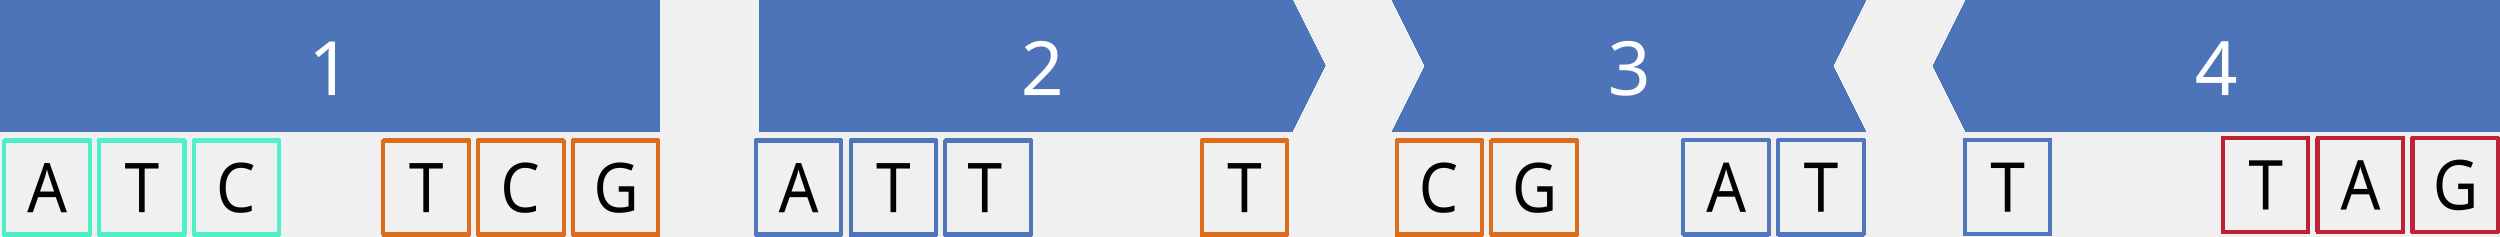
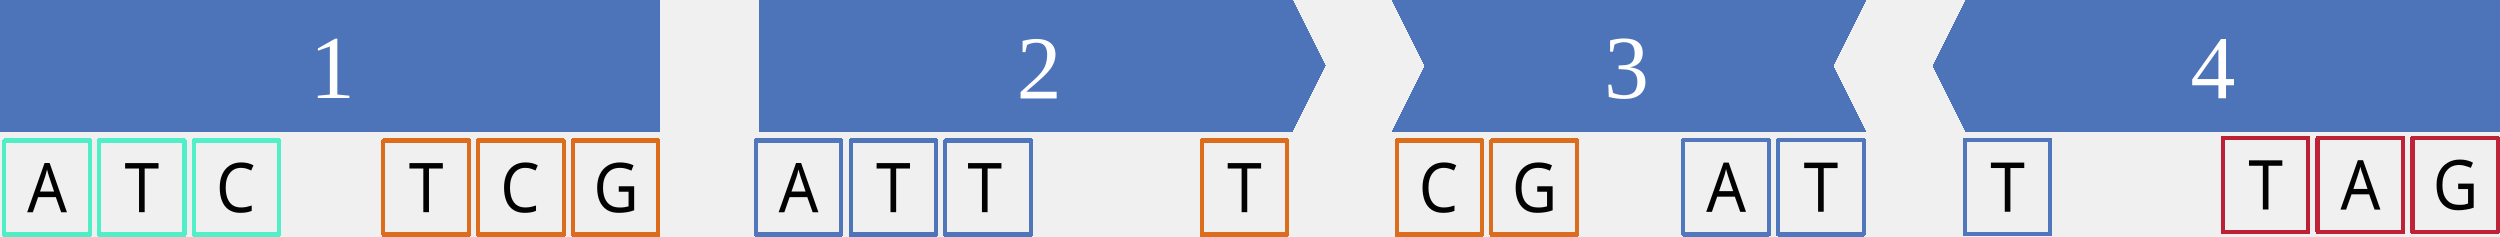
<svg xmlns="http://www.w3.org/2000/svg" width="158.437mm" height="15.016mm" viewBox="0 0 158.437 15.016" version="1.1" id="svg2224">
  <defs id="defs2221" />
  <g id="layer1" transform="translate(-15.75373,-83.39224)">
    <text id="text4013-2" y="92.114" x="166.063" style="font-style:normal;font-weight:normal;font-size:4.15px;line-height:1.25;font-family:oswald;opacity:0.99;fill:#000000;fill-opacity:1;stroke:none;stroke-width:0.104;shape-rendering:crispEdges" xml:space="preserve" transform="scale(0.9528776,1.049453)">
      <tspan y="92.114" x="166.063" style="stroke-width:0.104" id="tspan4011-2">T</tspan>
    </text>
    <rect style="opacity:0.99;fill:#37c837;fill-opacity:0;stroke:#ba1c31;stroke-width:0.274;stroke-linejoin:round;stroke-dasharray:none;stroke-opacity:0.988;shape-rendering:crispEdges" id="rect4015-8" width="5.413" height="5.962" x="156.629" y="92.134" />
    <text id="text4021-7" y="92.12" x="172.194" style="font-style:normal;font-weight:normal;font-size:4.15px;line-height:1.25;font-family:oswald;opacity:0.99;fill:#000000;fill-opacity:1;stroke:none;stroke-width:0.104;shape-rendering:crispEdges" xml:space="preserve" transform="scale(0.9528776,1.049453)">
      <tspan y="92.12" x="172.194" style="stroke-width:0.104" id="tspan4019-3">A</tspan>
    </text>
    <rect style="opacity:0.99;fill:#37c837;fill-opacity:0;stroke:#bb1c31;stroke-width:0.274;stroke-linejoin:round;stroke-dasharray:none;stroke-opacity:0.98;shape-rendering:crispEdges" id="rect4023-6" width="5.413" height="5.962" x="162.634" y="92.134" />
    <text id="text4029-2" y="92.114" x="178.337" style="font-style:normal;font-weight:normal;font-size:4.15px;line-height:1.25;font-family:oswald;opacity:0.99;fill:#000000;fill-opacity:1;stroke:none;stroke-width:0.104;shape-rendering:crispEdges" xml:space="preserve" transform="scale(0.9528776,1.049453)">
      <tspan y="92.114" x="178.337" style="stroke-width:0.104" id="tspan4027-9">G</tspan>
    </text>
    <rect style="opacity:0.99;fill:#37c837;fill-opacity:0;stroke:#bc1c31;stroke-width:0.274;stroke-linejoin:round;stroke-dasharray:none;stroke-opacity:0.973;shape-rendering:crispEdges" id="rect4031-3" width="5.413" height="5.962" x="168.64" y="92.134" />
    <text xml:space="preserve" style="font-style:normal;font-weight:normal;font-size:4.15px;line-height:1.25;font-family:oswald;opacity:0.99;fill:#000000;fill-opacity:1;stroke:none;stroke-width:0.104;shape-rendering:crispEdges" x="148.897" y="92.249" id="text4047" transform="scale(0.9528777,1.049453)">
      <tspan id="tspan4045" style="stroke-width:0.104" x="148.897" y="92.249">T</tspan>
    </text>
    <rect y="92.275" x="140.272" height="5.962" width="5.413" id="rect4049" style="opacity:0.99;fill:#37c837;fill-opacity:0;stroke:#4870ba;stroke-width:0.274;stroke-linejoin:round;stroke-dasharray:none;stroke-opacity:0.953;shape-rendering:crispEdges" />
    <g id="g4043" transform="matrix(0.1773779,0,0,0.1953553,104.0758,88.02211)" style="opacity:0.99;shape-rendering:crispEdges">
      <text id="text4039" y="45.022" x="111.674" style="font-style:normal;font-weight:normal;font-size:22.293px;line-height:1.25;font-family:oswald;fill:#000000;fill-opacity:1;stroke:none;stroke-width:0.557" xml:space="preserve">
        <tspan y="45.022" x="111.674" style="stroke-width:0.557" id="tspan4037">A</tspan>
      </text>
      <rect style="fill:#37c837;fill-opacity:0;stroke:#4770ba;stroke-width:1.475;stroke-linejoin:round;stroke-dasharray:none;stroke-opacity:0.945" id="rect4041" width="30.518" height="30.518" x="103.527" y="21.77" />
    </g>
    <g id="g4059" transform="matrix(0.1773779,0,0,0.1953553,110.0817,88.02211)" style="opacity:0.99;shape-rendering:crispEdges">
      <text id="text4055" y="44.988" x="112.599" style="font-style:normal;font-weight:normal;font-size:22.293px;line-height:1.25;font-family:oswald;fill:#000000;fill-opacity:1;stroke:none;stroke-width:0.557" xml:space="preserve">
        <tspan y="44.988" x="112.599" style="stroke-width:0.557" id="tspan4053">T</tspan>
      </text>
      <rect style="fill:#37c837;fill-opacity:0;stroke:#4870ba;stroke-width:1.475;stroke-linejoin:round;stroke-dasharray:none;stroke-opacity:0.953" id="rect4057" width="30.518" height="30.518" x="103.527" y="21.77" />
    </g>
    <g id="g43906" transform="matrix(0.4747304,0,0,0.4747304,-137.5942,112.0428)" style="opacity:0.99;shape-rendering:crispEdges">
      <g id="g43841">
        <g id="g43970">
          <g id="g27911">
            <g transform="matrix(1.13497,0,0,1.25,243.3129,-3.905344)" id="g3518">
              <g transform="matrix(0.3292063,0,0,0.3292063,81.24585,-37.30798)" id="g3243">
                <text xml:space="preserve" style="font-style:normal;font-weight:normal;font-size:22.293px;line-height:1.25;font-family:oswald;fill:#000000;fill-opacity:1;stroke:none;stroke-width:0.557" x="112.599" y="44.988" id="text498">
                  <tspan id="tspan496" style="stroke-width:0.557" x="112.599" y="44.988">T</tspan>
                </text>
                <rect y="21.77" x="103.527" height="30.518" width="30.518" id="rect554" style="fill:#37c837;fill-opacity:0;stroke:#db6916;stroke-width:1.475;stroke-linejoin:round;stroke-dasharray:none;stroke-opacity:0.973" />
              </g>
              <g transform="matrix(0.3292063,0,0,0.3292063,92.39253,-37.30798)" id="g3296">
                <text xml:space="preserve" style="font-style:normal;font-weight:normal;font-size:22.293px;line-height:1.25;font-family:oswald;fill:#000000;fill-opacity:1;stroke:none;stroke-width:0.557" x="111.407" y="44.988" id="text3292">
                  <tspan id="tspan3290" style="stroke-width:0.557" x="111.407" y="44.988">C</tspan>
                </text>
                <rect y="21.77" x="103.527" height="30.518" width="30.518" id="rect3294" style="fill:#37c837;fill-opacity:0;stroke:#db6916;stroke-width:1.475;stroke-linejoin:round;stroke-dasharray:none;stroke-opacity:0.98" />
              </g>
              <g transform="matrix(0.3292063,0,0,0.3292063,103.5392,-37.30798)" id="g3304">
                <text xml:space="preserve" style="font-style:normal;font-weight:normal;font-size:22.293px;line-height:1.25;font-family:oswald;fill:#000000;fill-opacity:1;stroke:none;stroke-width:0.557" x="110.816" y="44.988" id="text3300">
                  <tspan id="tspan3298" style="stroke-width:0.557" x="110.816" y="44.988">G</tspan>
                </text>
                <rect y="21.77" x="103.527" height="30.518" width="30.518" id="rect3302" style="fill:#37c837;fill-opacity:0;stroke:#db6917;stroke-width:1.475;stroke-linejoin:round;stroke-dasharray:none;stroke-opacity:0.988" />
              </g>
            </g>
            <g transform="matrix(1.13497,0,0,1.25,243.3129,-3.905343)" id="g3504">
              <g id="g8578">
                <text xml:space="preserve" style="font-style:normal;font-weight:normal;font-size:22.293px;line-height:1.25;font-family:oswald;fill:#000000;fill-opacity:1;stroke:none;stroke-width:0.557" x="111.674" y="45.022" id="text3308" transform="matrix(0.3292063,0,0,0.3292063,36.65913,-37.30798)">
                  <tspan id="tspan3306" style="stroke-width:0.557" x="111.674" y="45.022">A</tspan>
                </text>
                <rect transform="matrix(0.3292063,0,0,0.3292063,36.65913,-37.30798)" y="21.77" x="103.527" height="30.518" width="30.518" id="rect3310" style="fill:#37c837;fill-opacity:0;stroke:#4dedc6;stroke-width:1.475;stroke-linejoin:round;stroke-dasharray:none;stroke-opacity:0.992" />
                <g transform="matrix(0.3292063,0,0,0.3292063,47.80581,-37.30798)" id="g3320">
                  <text xml:space="preserve" style="font-style:normal;font-weight:normal;font-size:22.293px;line-height:1.25;font-family:oswald;fill:#000000;fill-opacity:1;stroke:none;stroke-width:0.557" x="112.599" y="44.988" id="text3316">
                    <tspan id="tspan3314" style="stroke-width:0.557" x="112.599" y="44.988">T</tspan>
                  </text>
                  <rect y="21.77" x="103.527" height="30.518" width="30.518" id="rect3318" style="fill:#37c837;fill-opacity:0;stroke:#4ceec6;stroke-width:1.475;stroke-linejoin:round;stroke-dasharray:none;stroke-opacity:0.984" />
                </g>
                <g transform="matrix(0.3292063,0,0,0.3292063,58.95249,-37.30798)" id="g3328">
                  <text xml:space="preserve" style="font-style:normal;font-weight:normal;font-size:22.293px;line-height:1.25;font-family:oswald;fill:#000000;fill-opacity:1;stroke:none;stroke-width:0.557" x="111.407" y="44.988" id="text3324">
                    <tspan id="tspan3322" style="stroke-width:0.557" x="111.407" y="44.988">C</tspan>
                  </text>
                  <rect y="21.77" x="103.527" height="30.518" width="30.518" id="rect3326" style="fill:#37c837;fill-opacity:0;stroke:#4cefc6;stroke-width:1.475;stroke-linejoin:round;stroke-dasharray:none;stroke-opacity:0.976" />
                </g>
              </g>
            </g>
            <g transform="matrix(1.13497,0,0,1.25,340.7761,-4.715346)" id="g6864">
              <g transform="translate(2.517246,0.6480015)" id="g6838">
                <g transform="matrix(0.3292063,0,0,0.3292063,89.10274,-37.30798)" id="g6820">
                  <text xml:space="preserve" style="font-style:normal;font-weight:normal;font-size:22.293px;line-height:1.25;font-family:oswald;fill:#000000;fill-opacity:1;stroke:none;stroke-width:0.557" x="112.599" y="44.988" id="text6816">
                    <tspan id="tspan6814" style="stroke-width:0.557" x="112.599" y="44.988">T</tspan>
                  </text>
                  <rect y="21.77" x="103.527" height="30.518" width="30.518" id="rect6818" style="fill:#37c837;fill-opacity:0;stroke:#db6916;stroke-width:1.475;stroke-linejoin:round;stroke-dasharray:none;stroke-opacity:0.98" />
                </g>
                <g transform="matrix(0.3292063,0,0,0.3292063,112.0348,-37.30798)" id="g6828">
                  <text xml:space="preserve" style="font-style:normal;font-weight:normal;font-size:22.293px;line-height:1.25;font-family:oswald;fill:#000000;fill-opacity:1;stroke:none;stroke-width:0.557" x="111.407" y="44.988" id="text6824">
                    <tspan id="tspan6822" style="stroke-width:0.557" x="111.407" y="44.988">C</tspan>
                  </text>
                  <rect y="21.77" x="103.527" height="30.518" width="30.518" id="rect6826" style="fill:#37c837;fill-opacity:0;stroke:#db6916;stroke-width:1.475;stroke-linejoin:round;stroke-dasharray:none;stroke-opacity:0.973" />
                </g>
                <g transform="matrix(0.3292063,0,0,0.3292063,123.1814,-37.30798)" id="g6836">
                  <text xml:space="preserve" style="font-style:normal;font-weight:normal;font-size:22.293px;line-height:1.25;font-family:oswald;fill:#000000;fill-opacity:1;stroke:none;stroke-width:0.557" x="110.816" y="44.988" id="text6832">
                    <tspan id="tspan6830" style="stroke-width:0.557" x="110.816" y="44.988">G</tspan>
                  </text>
                  <rect y="21.77" x="103.527" height="30.518" width="30.518" id="rect6834" style="fill:#37c837;fill-opacity:0;stroke:#db6916;stroke-width:1.475;stroke-linejoin:round;stroke-dasharray:none;stroke-opacity:0.965" />
                </g>
              </g>
              <g transform="translate(2.517246,0.6480025)" id="g6862">
                <text xml:space="preserve" style="font-style:normal;font-weight:normal;font-size:22.293px;line-height:1.25;font-family:oswald;fill:#000000;fill-opacity:1;stroke:none;stroke-width:0.557" x="111.674" y="45.022" id="text6842" transform="matrix(0.3292063,0,0,0.3292063,36.65913,-37.30798)">
                  <tspan id="tspan6840" style="stroke-width:0.557" x="111.674" y="45.022">A</tspan>
                </text>
                <rect transform="matrix(0.3292063,0,0,0.3292063,36.65913,-37.30798)" y="21.77" x="103.527" height="30.518" width="30.518" id="rect6844" style="fill:#37c837;fill-opacity:0;stroke:#4b72b8;stroke-width:1.475;stroke-linejoin:round;stroke-dasharray:none;stroke-opacity:0.976" />
                <g transform="matrix(0.3292063,0,0,0.3292063,47.80581,-37.30798)" id="g6852">
                  <text xml:space="preserve" style="font-style:normal;font-weight:normal;font-size:22.293px;line-height:1.25;font-family:oswald;fill:#000000;fill-opacity:1;stroke:none;stroke-width:0.557" x="112.599" y="44.988" id="text6848">
                    <tspan id="tspan6846" style="stroke-width:0.557" x="112.599" y="44.988">T</tspan>
                  </text>
                  <rect y="21.77" x="103.527" height="30.518" width="30.518" id="rect6850" style="fill:#37c837;fill-opacity:0;stroke:#4a72b9;stroke-width:1.475;stroke-linejoin:round;stroke-dasharray:none;stroke-opacity:0.969" />
                </g>
                <g transform="matrix(0.3292063,0,0,0.3292063,58.95249,-37.30798)" id="g6860">
                  <text xml:space="preserve" style="font-style:normal;font-weight:normal;font-size:22.293px;line-height:1.25;font-family:oswald;fill:#000000;fill-opacity:1;stroke:none;stroke-width:0.557" x="111.407" y="44.988" id="text6856">
                    <tspan id="tspan6854" style="stroke-width:0.557" x="111.407" y="44.988">T</tspan>
                  </text>
                  <rect y="21.77" x="103.527" height="30.518" width="30.518" id="rect6858" style="fill:#37c837;fill-opacity:0;stroke:#4971b9;stroke-width:1.475;stroke-linejoin:round;stroke-dasharray:none;stroke-opacity:0.961" />
                </g>
              </g>
            </g>
            <g id="g8540">
              <polygon transform="matrix(0.8805221,0,0,0.8805222,305.4106,-77.96162)" id="polygon6866" points="20,20 120,20 120,40 20,40 " style="fill:#4c72b7" />
-               <text class="exonnr" x="367.047" y="-51.546" id="text6868" style="font-style:normal;font-variant:normal;font-weight:normal;font-stretch:normal;font-size:10px;line-height:normal;font-family:oswald;dominant-baseline:central;text-anchor:middle;fill:#ffffff;stroke-width:0.881">1</text>
            </g>
            <polygon transform="matrix(0.8805221,0,0,0.8805222,305.4106,-77.96162)" id="polygon6870" points="216,40 135,40 135,20 216,20 221,30 " style="fill:#4c72b7" />
-             <text class="exonnr" x="462.144" y="-51.546" id="text6872" style="font-style:normal;font-variant:normal;font-weight:normal;font-stretch:normal;font-size:10px;line-height:normal;font-family:oswald;dominant-baseline:central;text-anchor:middle;fill:#ffffff;stroke-width:0.881">2</text>
            <polygon transform="matrix(0.8805221,0,0,0.8805222,305.4106,-77.96162)" id="polygon6874" points="298,30 303,40 298,40 231,40 236,30 231,20 298,20 303,20 " style="fill:#4c72b7" />
-             <text class="exonnr" x="540.51" y="-51.546" id="text6876" style="font-style:normal;font-variant:normal;font-weight:normal;font-stretch:normal;font-size:10px;line-height:normal;font-family:oswald;dominant-baseline:central;text-anchor:middle;fill:#ffffff;stroke-width:0.881">3</text>
            <polygon transform="matrix(0.8805221,0,0,0.8805222,305.4106,-77.96162)" id="polygon6878" points="399,40 318,40 313,30 318,20 399,20 " style="fill:#4c72b7" />
-             <text class="exonnr" x="618.877" y="-51.546" id="text6880" style="font-style:normal;font-variant:normal;font-weight:normal;font-stretch:normal;font-size:10px;line-height:normal;font-family:oswald;dominant-baseline:central;text-anchor:middle;fill:#ffffff;stroke-width:0.881">4</text>
+             <g id="g4015" style="fill:#ffffff">
+               <text class="exonnr" x="364.383" y="-47.262" id="text6868" style="opacity:0.99;shape-rendering:crispEdges;stroke:#fff9fd;stroke-opacity:1;stroke-width:0;stroke-dasharray:none;fill:#ffffff" transform="translate(-1.0093448e-6)">1</text>
+               <text class="exonnr" x="458.736" y="-47.202" id="text6872" style="stroke:#fff9fd;stroke-opacity:1;stroke-width:0;stroke-dasharray:none;fill:#ffffff">2</text>
+               <text class="exonnr" x="537.15" y="-47.262" id="text6876" style="stroke:#fff9fd;stroke-opacity:1;stroke-width:0;stroke-dasharray:none;fill:#ffffff">3</text>
+               <text class="exonnr" x="615.438" y="-47.238" id="text6880" style="stroke:#fff9fd;stroke-opacity:1;stroke-width:0;stroke-dasharray:none;fill:#ffffff">4</text>
+             </g>
          </g>
        </g>
      </g>
    </g>
  </g>
</svg>
